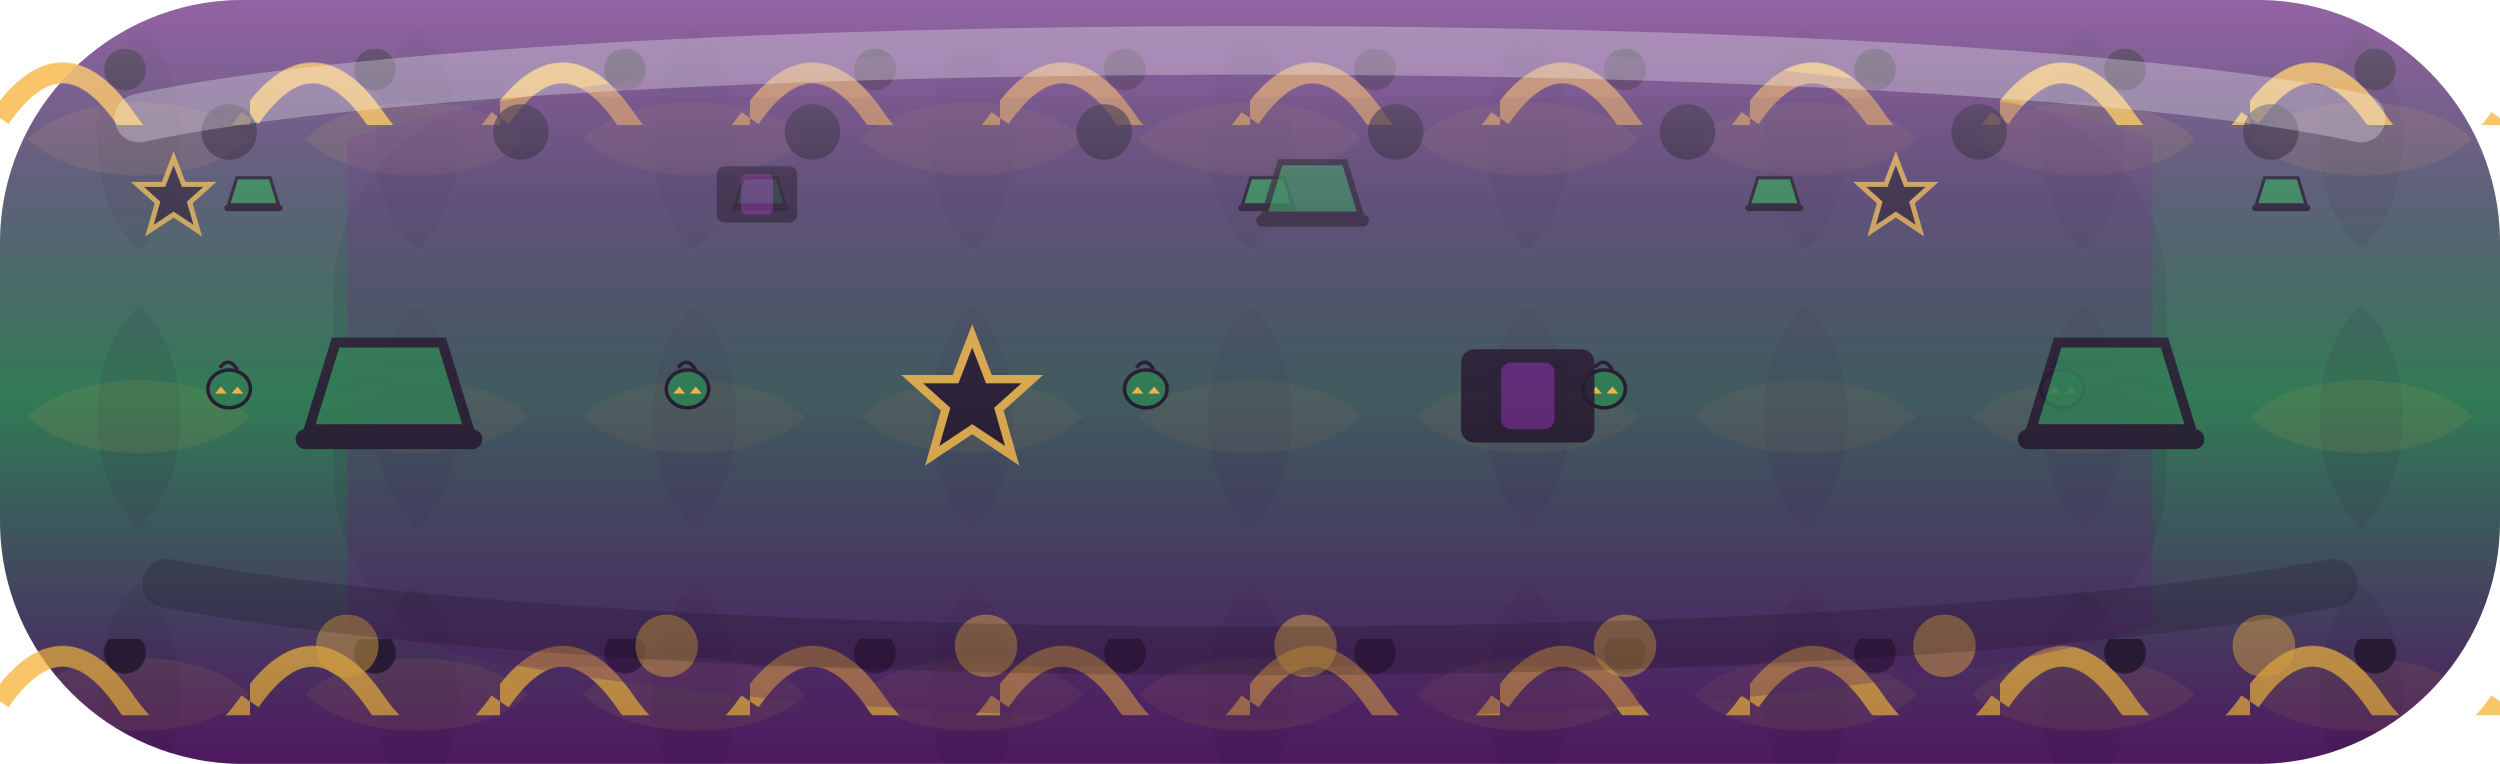
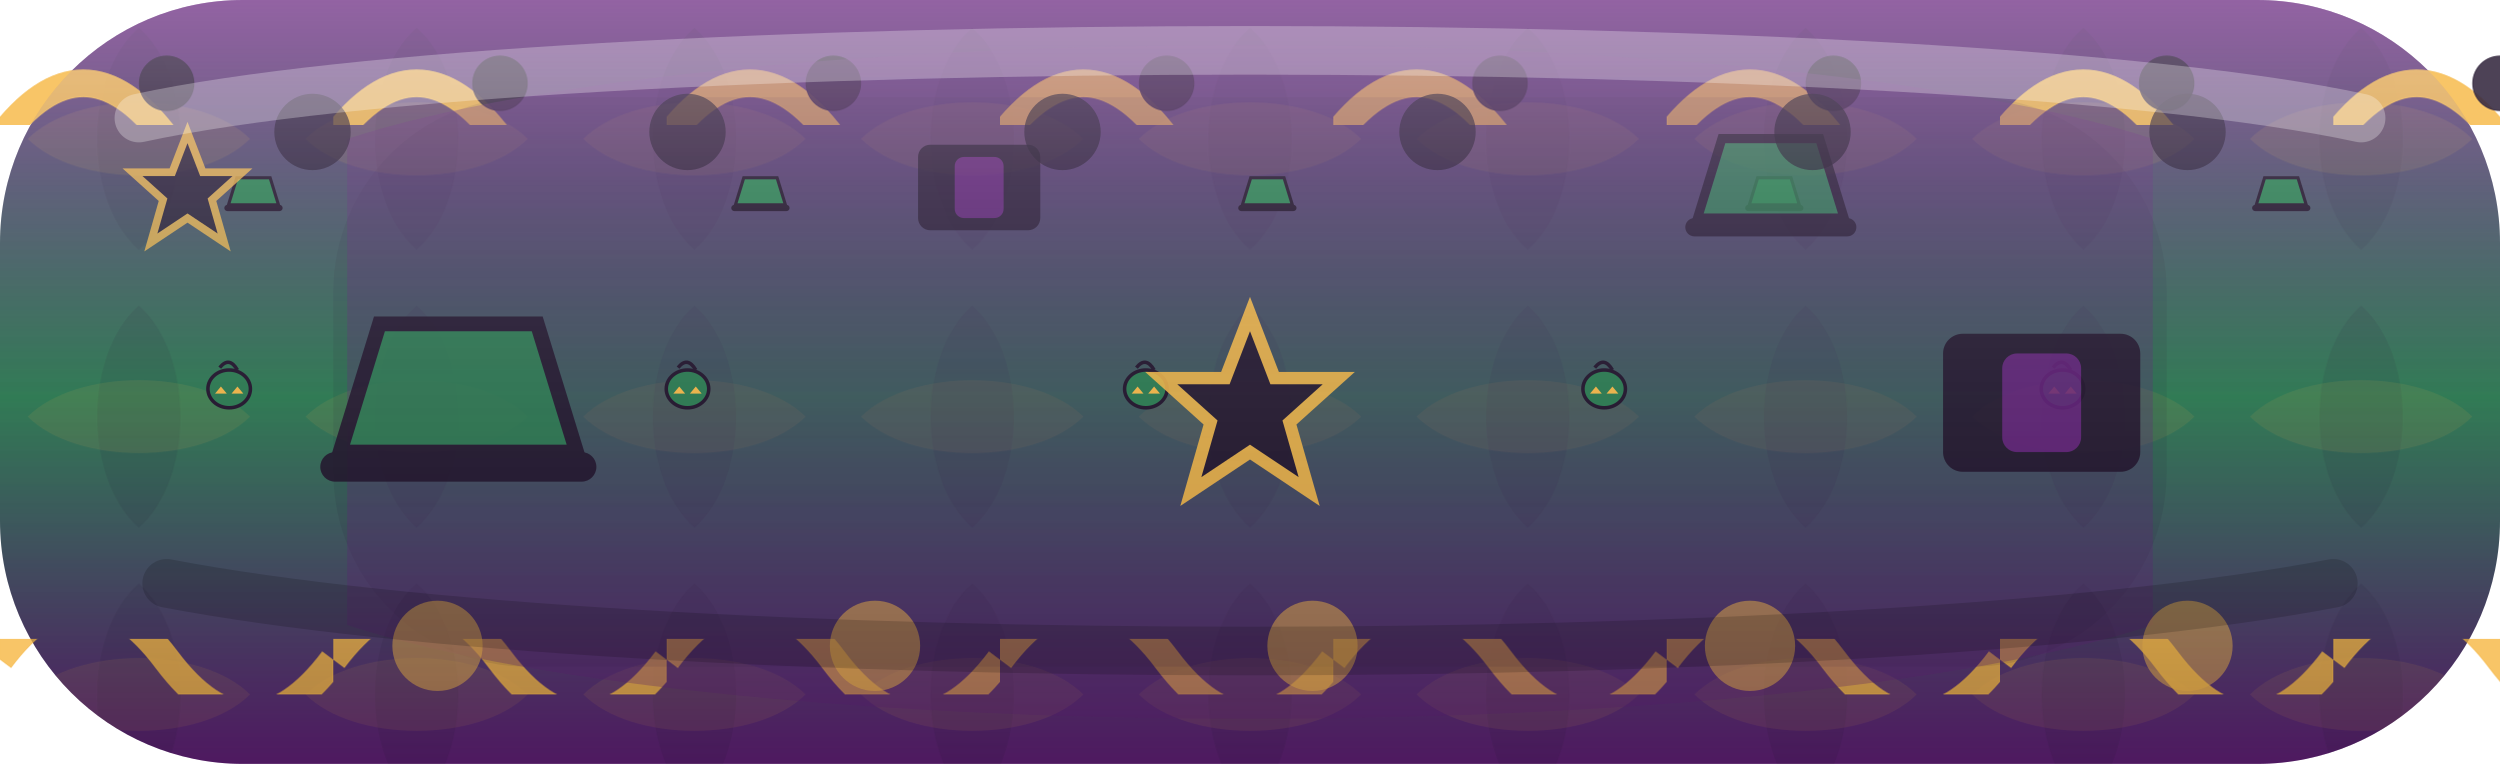
<svg xmlns="http://www.w3.org/2000/svg" width="720" height="220" viewBox="0 0 720 220">
  <defs>
    <linearGradient id="bg" x1="0" y1="0" x2="0" y2="1">
      <stop offset="0%" stop-color="#64207b" />
      <stop offset="52%" stop-color="#2d7d54" />
      <stop offset="100%" stop-color="#64207b" />
    </linearGradient>
    <linearGradient id="satin" x1="0" y1="0" x2="0" y2="1">
      <stop offset="0%" stop-color="rgba(255,255,255,0.30)" />
      <stop offset="24%" stop-color="rgba(255,255,255,0.12)" />
      <stop offset="70%" stop-color="rgba(0,0,0,0.06)" />
      <stop offset="100%" stop-color="rgba(0,0,0,0.22)" />
    </linearGradient>
    <pattern id="brocade-halloween3" width="80" height="80" patternUnits="userSpaceOnUse">
      <path d="M 40 8 C 56 22, 56 58, 40 72 C 24 58, 24 22, 40 8 Z" fill="#23162f" opacity="0.10" />
      <path d="M 8 40 C 22 26, 58 26, 72 40 C 58 54, 22 54, 8 40 Z" fill="#f6ba4b" opacity="0.10" />
    </pattern>
-     <pattern id="trim-halloween3" width="72" height="42" patternUnits="userSpaceOnUse">
-       <path d="M 0 34 Q 18 8 36 34 T 72 34" stroke="#f6ba4b" stroke-width="6" fill="none" opacity="0.92" />
-       <circle cx="36" cy="20" r="6" fill="#23162f" opacity="0.86" />
+     <pattern id="trim-halloween3" width="96" height="50" patternUnits="userSpaceOnUse">
+       <path d="M 0 40 Q 24 8 48 40 T 96 40" stroke="#f6ba4b" stroke-width="8" fill="none" opacity="0.94" />
+       <circle cx="48" cy="24" r="8" fill="#23162f" opacity="0.9" />
    </pattern>
  </defs>
  <rect width="720" height="220" rx="70" fill="url(#bg)" />
  <rect x="0" y="0" width="720" height="220" rx="70" fill="url(#brocade-halloween3)" />
  <rect x="0" y="14" width="720" height="22" fill="url(#trim-halloween3)" opacity="0.90" />
  <rect x="0" y="184" width="720" height="22" fill="url(#trim-halloween3)" opacity="0.90" />
  <rect x="96" y="28" width="528" height="164" rx="56" fill="#23162f" opacity="0.10" />
  <path d="M 100 40 C 210 4, 510 4, 620 40 L 620 180 C 510 216, 210 216, 100 180 Z" fill="#64207b" opacity="0.30" />
  <g transform="translate(66 112)">
    <ellipse rx="6.12" ry="5.44" fill="#2d7d54" stroke="#23162f" stroke-width="1.02" />
    <path d="M -2.72 -6.12 Q 0 -9.52 2.38 -5.44" stroke="#23162f" stroke-width="1.02" fill="none" />
    <path d="M -2.38 -0.68 L -0.68 1.36 L -4.08 1.36 Z M 2.38 -0.68 L 0.68 1.36 L 4.08 1.36 Z" fill="#f6ba4b" />
  </g>
  <g transform="translate(198 112)">
    <ellipse rx="6.12" ry="5.44" fill="#2d7d54" stroke="#23162f" stroke-width="1.02" />
    <path d="M -2.72 -6.12 Q 0 -9.52 2.38 -5.44" stroke="#23162f" stroke-width="1.02" fill="none" />
    <path d="M -2.38 -0.68 L -0.68 1.36 L -4.08 1.36 Z M 2.38 -0.68 L 0.68 1.36 L 4.08 1.36 Z" fill="#f6ba4b" />
  </g>
  <g transform="translate(330 112)">
    <ellipse rx="6.12" ry="5.44" fill="#2d7d54" stroke="#23162f" stroke-width="1.02" />
    <path d="M -2.72 -6.12 Q 0 -9.52 2.38 -5.44" stroke="#23162f" stroke-width="1.02" fill="none" />
    <path d="M -2.38 -0.68 L -0.68 1.36 L -4.08 1.36 Z M 2.38 -0.68 L 0.68 1.36 L 4.08 1.36 Z" fill="#f6ba4b" />
  </g>
  <g transform="translate(462 112)">
    <ellipse rx="6.12" ry="5.44" fill="#2d7d54" stroke="#23162f" stroke-width="1.02" />
    <path d="M -2.72 -6.12 Q 0 -9.52 2.38 -5.44" stroke="#23162f" stroke-width="1.02" fill="none" />
    <path d="M -2.38 -0.68 L -0.68 1.36 L -4.08 1.36 Z M 2.38 -0.68 L 0.68 1.36 L 4.08 1.36 Z" fill="#f6ba4b" />
  </g>
  <g transform="translate(594 112)">
    <ellipse rx="6.12" ry="5.44" fill="#2d7d54" stroke="#23162f" stroke-width="1.02" />
    <path d="M -2.72 -6.12 Q 0 -9.52 2.38 -5.44" stroke="#23162f" stroke-width="1.02" fill="none" />
    <path d="M -2.38 -0.68 L -0.68 1.36 L -4.08 1.36 Z M 2.38 -0.68 L 0.68 1.36 L 4.08 1.36 Z" fill="#f6ba4b" />
  </g>
  <g transform="translate(73 56)">
    <path d="M -7.2 3 L 7.2 3 L 4.8 -4.8 L -4.8 -4.8 Z" fill="#2d7d54" stroke="#23162f" stroke-width="0.9" />
    <rect x="-8.4" y="3" width="16.8" height="1.8" rx="0.9" fill="#23162f" />
  </g>
  <g transform="translate(219 56)">
    <path d="M -7.2 3 L 7.2 3 L 4.8 -4.8 L -4.8 -4.8 Z" fill="#2d7d54" stroke="#23162f" stroke-width="0.9" />
    <rect x="-8.4" y="3" width="16.8" height="1.8" rx="0.9" fill="#23162f" />
  </g>
  <g transform="translate(365 56)">
    <path d="M -7.2 3 L 7.2 3 L 4.8 -4.8 L -4.8 -4.8 Z" fill="#2d7d54" stroke="#23162f" stroke-width="0.9" />
    <rect x="-8.4" y="3" width="16.8" height="1.8" rx="0.9" fill="#23162f" />
  </g>
  <g transform="translate(511 56)">
    <path d="M -7.2 3 L 7.2 3 L 4.8 -4.8 L -4.8 -4.8 Z" fill="#2d7d54" stroke="#23162f" stroke-width="0.9" />
    <rect x="-8.4" y="3" width="16.8" height="1.8" rx="0.9" fill="#23162f" />
  </g>
  <g transform="translate(657 56)">
    <path d="M -7.2 3 L 7.2 3 L 4.8 -4.8 L -4.8 -4.8 Z" fill="#2d7d54" stroke="#23162f" stroke-width="0.9" />
    <rect x="-8.4" y="3" width="16.8" height="1.8" rx="0.9" fill="#23162f" />
  </g>
  <g opacity="0.74">
-     <g transform="translate(50 56)">
-       <path d="M 0 -10.44 L 2.9 -2.9 L 10.44 -2.9 L 4.64 2.32 L 6.96 10.44 L 0 5.8 L -6.96 10.44 L -4.64 2.32 L -10.44 -2.9 L -2.9 -2.9 Z" fill="#23162f" stroke="#f6ba4b" stroke-width="1.45" />
+     <g transform="translate(54 54)">
+       <path d="M 0 -15.84 L 4.4 -4.4 L 15.84 -4.4 L 7.04 3.52 L 10.56 15.84 L 0 8.8 L -10.56 15.84 L -7.04 3.52 L -15.84 -4.4 L -4.4 -4.4 Z" fill="#23162f" stroke="#f6ba4b" stroke-width="2.2" />
    </g>
-     <g transform="translate(218 56)">
-       <rect x="-11.6" y="-8.12" width="23.2" height="16.24" rx="2.32" fill="#23162f" />
-       <rect x="-4.64" y="-5.8" width="9.28" height="11.6" rx="1.74" fill="#64207b" />
+     <g transform="translate(282 54)">
+       <rect x="-17.6" y="-12.32" width="35.2" height="24.64" rx="3.52" fill="#23162f" />
+       <rect x="-7.04" y="-8.8" width="14.08" height="17.6" rx="2.64" fill="#64207b" />
    </g>
-     <g transform="translate(378 56)">
-       <path d="M -13.92 5.8 L 13.92 5.8 L 9.28 -9.28 L -9.28 -9.28 Z" fill="#2d7d54" stroke="#23162f" stroke-width="1.74" />
-       <rect x="-16.24" y="5.8" width="32.48" height="3.48" rx="1.74" fill="#23162f" />
-     </g>
-     <g transform="translate(546 56)">
-       <path d="M 0 -10.44 L 2.9 -2.9 L 10.44 -2.9 L 4.64 2.32 L 6.96 10.44 L 0 5.8 L -6.96 10.44 L -4.64 2.32 L -10.44 -2.9 L -2.9 -2.9 Z" fill="#23162f" stroke="#f6ba4b" stroke-width="1.45" />
+     <g transform="translate(510 54)">
+       <path d="M -21.12 8.8 L 21.12 8.8 L 14.08 -14.08 L -14.08 -14.08 Z" fill="#2d7d54" stroke="#23162f" stroke-width="2.64" />
+       <rect x="-24.64" y="8.8" width="49.28" height="5.28" rx="2.64" fill="#23162f" />
    </g>
  </g>
  <g opacity="0.88">
-     <g transform="translate(112 114)">
-       <path d="M -23.04 9.6 L 23.04 9.6 L 15.36 -15.36 L -15.36 -15.36 Z" fill="#2d7d54" stroke="#23162f" stroke-width="2.88" />
-       <rect x="-26.88" y="9.6" width="53.76" height="5.76" rx="2.88" fill="#23162f" />
+     <g transform="translate(132 116)">
+       <path d="M -34.08 14.2 L 34.08 14.2 L 22.72 -22.72 L -22.72 -22.72 Z" fill="#2d7d54" stroke="#23162f" stroke-width="4.26" />
+       <rect x="-39.76" y="14.2" width="79.52" height="8.52" rx="4.26" fill="#23162f" />
    </g>
-     <g transform="translate(280 114)">
-       <path d="M 0 -17.28 L 4.8 -4.8 L 17.28 -4.8 L 7.68 3.84 L 11.52 17.28 L 0 9.6 L -11.52 17.28 L -7.68 3.84 L -17.28 -4.8 L -4.8 -4.8 Z" fill="#23162f" stroke="#f6ba4b" stroke-width="2.4" />
+     <g transform="translate(360 116)">
+       <path d="M 0 -25.56 L 7.1 -7.1 L 25.56 -7.1 L 11.36 5.68 L 17.04 25.56 L 0 14.2 L -17.04 25.56 L -11.36 5.68 L -25.56 -7.1 L -7.1 -7.1 Z" fill="#23162f" stroke="#f6ba4b" stroke-width="3.55" />
    </g>
-     <g transform="translate(440 114)">
-       <rect x="-19.2" y="-13.44" width="38.4" height="26.88" rx="3.84" fill="#23162f" />
-       <rect x="-7.68" y="-9.6" width="15.36" height="19.2" rx="2.88" fill="#64207b" />
-     </g>
-     <g transform="translate(608 114)">
-       <path d="M -23.04 9.6 L 23.04 9.6 L 15.36 -15.36 L -15.36 -15.36 Z" fill="#2d7d54" stroke="#23162f" stroke-width="2.88" />
-       <rect x="-26.88" y="9.6" width="53.76" height="5.76" rx="2.88" fill="#23162f" />
+     <g transform="translate(588 116)">
+       <rect x="-28.4" y="-19.88" width="56.8" height="39.76" rx="5.68" fill="#23162f" />
+       <rect x="-11.36" y="-14.2" width="22.72" height="28.4" rx="4.26" fill="#64207b" />
    </g>
  </g>
  <g opacity="0.82">
-     <circle cx="66" cy="38" r="8" fill="#23162f" opacity="0.78" />
-     <circle cx="150" cy="38" r="8" fill="#23162f" opacity="0.78" />
-     <circle cx="234" cy="38" r="8" fill="#23162f" opacity="0.78" />
-     <circle cx="318" cy="38" r="8" fill="#23162f" opacity="0.78" />
-     <circle cx="402" cy="38" r="8" fill="#23162f" opacity="0.78" />
-     <circle cx="486" cy="38" r="8" fill="#23162f" opacity="0.78" />
-     <circle cx="570" cy="38" r="8" fill="#23162f" opacity="0.78" />
-     <circle cx="654" cy="38" r="8" fill="#23162f" opacity="0.78" />
+     <circle cx="90" cy="38" r="11" fill="#23162f" opacity="0.82" />
+     <circle cx="198" cy="38" r="11" fill="#23162f" opacity="0.82" />
+     <circle cx="306" cy="38" r="11" fill="#23162f" opacity="0.82" />
+     <circle cx="414" cy="38" r="11" fill="#23162f" opacity="0.82" />
+     <circle cx="522" cy="38" r="11" fill="#23162f" opacity="0.82" />
+     <circle cx="630" cy="38" r="11" fill="#23162f" opacity="0.82" />
  </g>
  <g opacity="0.72">
-     <circle cx="100" cy="186" r="9" fill="#f6ba4b" opacity="0.68" />
-     <circle cx="192" cy="186" r="9" fill="#f6ba4b" opacity="0.68" />
-     <circle cx="284" cy="186" r="9" fill="#f6ba4b" opacity="0.68" />
-     <circle cx="376" cy="186" r="9" fill="#f6ba4b" opacity="0.68" />
-     <circle cx="468" cy="186" r="9" fill="#f6ba4b" opacity="0.68" />
-     <circle cx="560" cy="186" r="9" fill="#f6ba4b" opacity="0.68" />
-     <circle cx="652" cy="186" r="9" fill="#f6ba4b" opacity="0.68" />
+     <circle cx="126" cy="186" r="13" fill="#f6ba4b" opacity="0.72" />
+     <circle cx="252" cy="186" r="13" fill="#f6ba4b" opacity="0.72" />
+     <circle cx="378" cy="186" r="13" fill="#f6ba4b" opacity="0.72" />
+     <circle cx="504" cy="186" r="13" fill="#f6ba4b" opacity="0.72" />
+     <circle cx="630" cy="186" r="13" fill="#f6ba4b" opacity="0.72" />
  </g>
  <rect x="0" y="0" width="720" height="220" rx="70" fill="url(#satin)" />
  <path d="M 40 34 C 160 8, 560 8, 680 34" stroke="rgba(255,255,255,0.28)" stroke-width="14" stroke-linecap="round" fill="none" />
  <path d="M 48 168 C 184 194, 536 194, 672 168" stroke="rgba(0,0,0,0.16)" stroke-width="14" stroke-linecap="round" fill="none" />
</svg>
